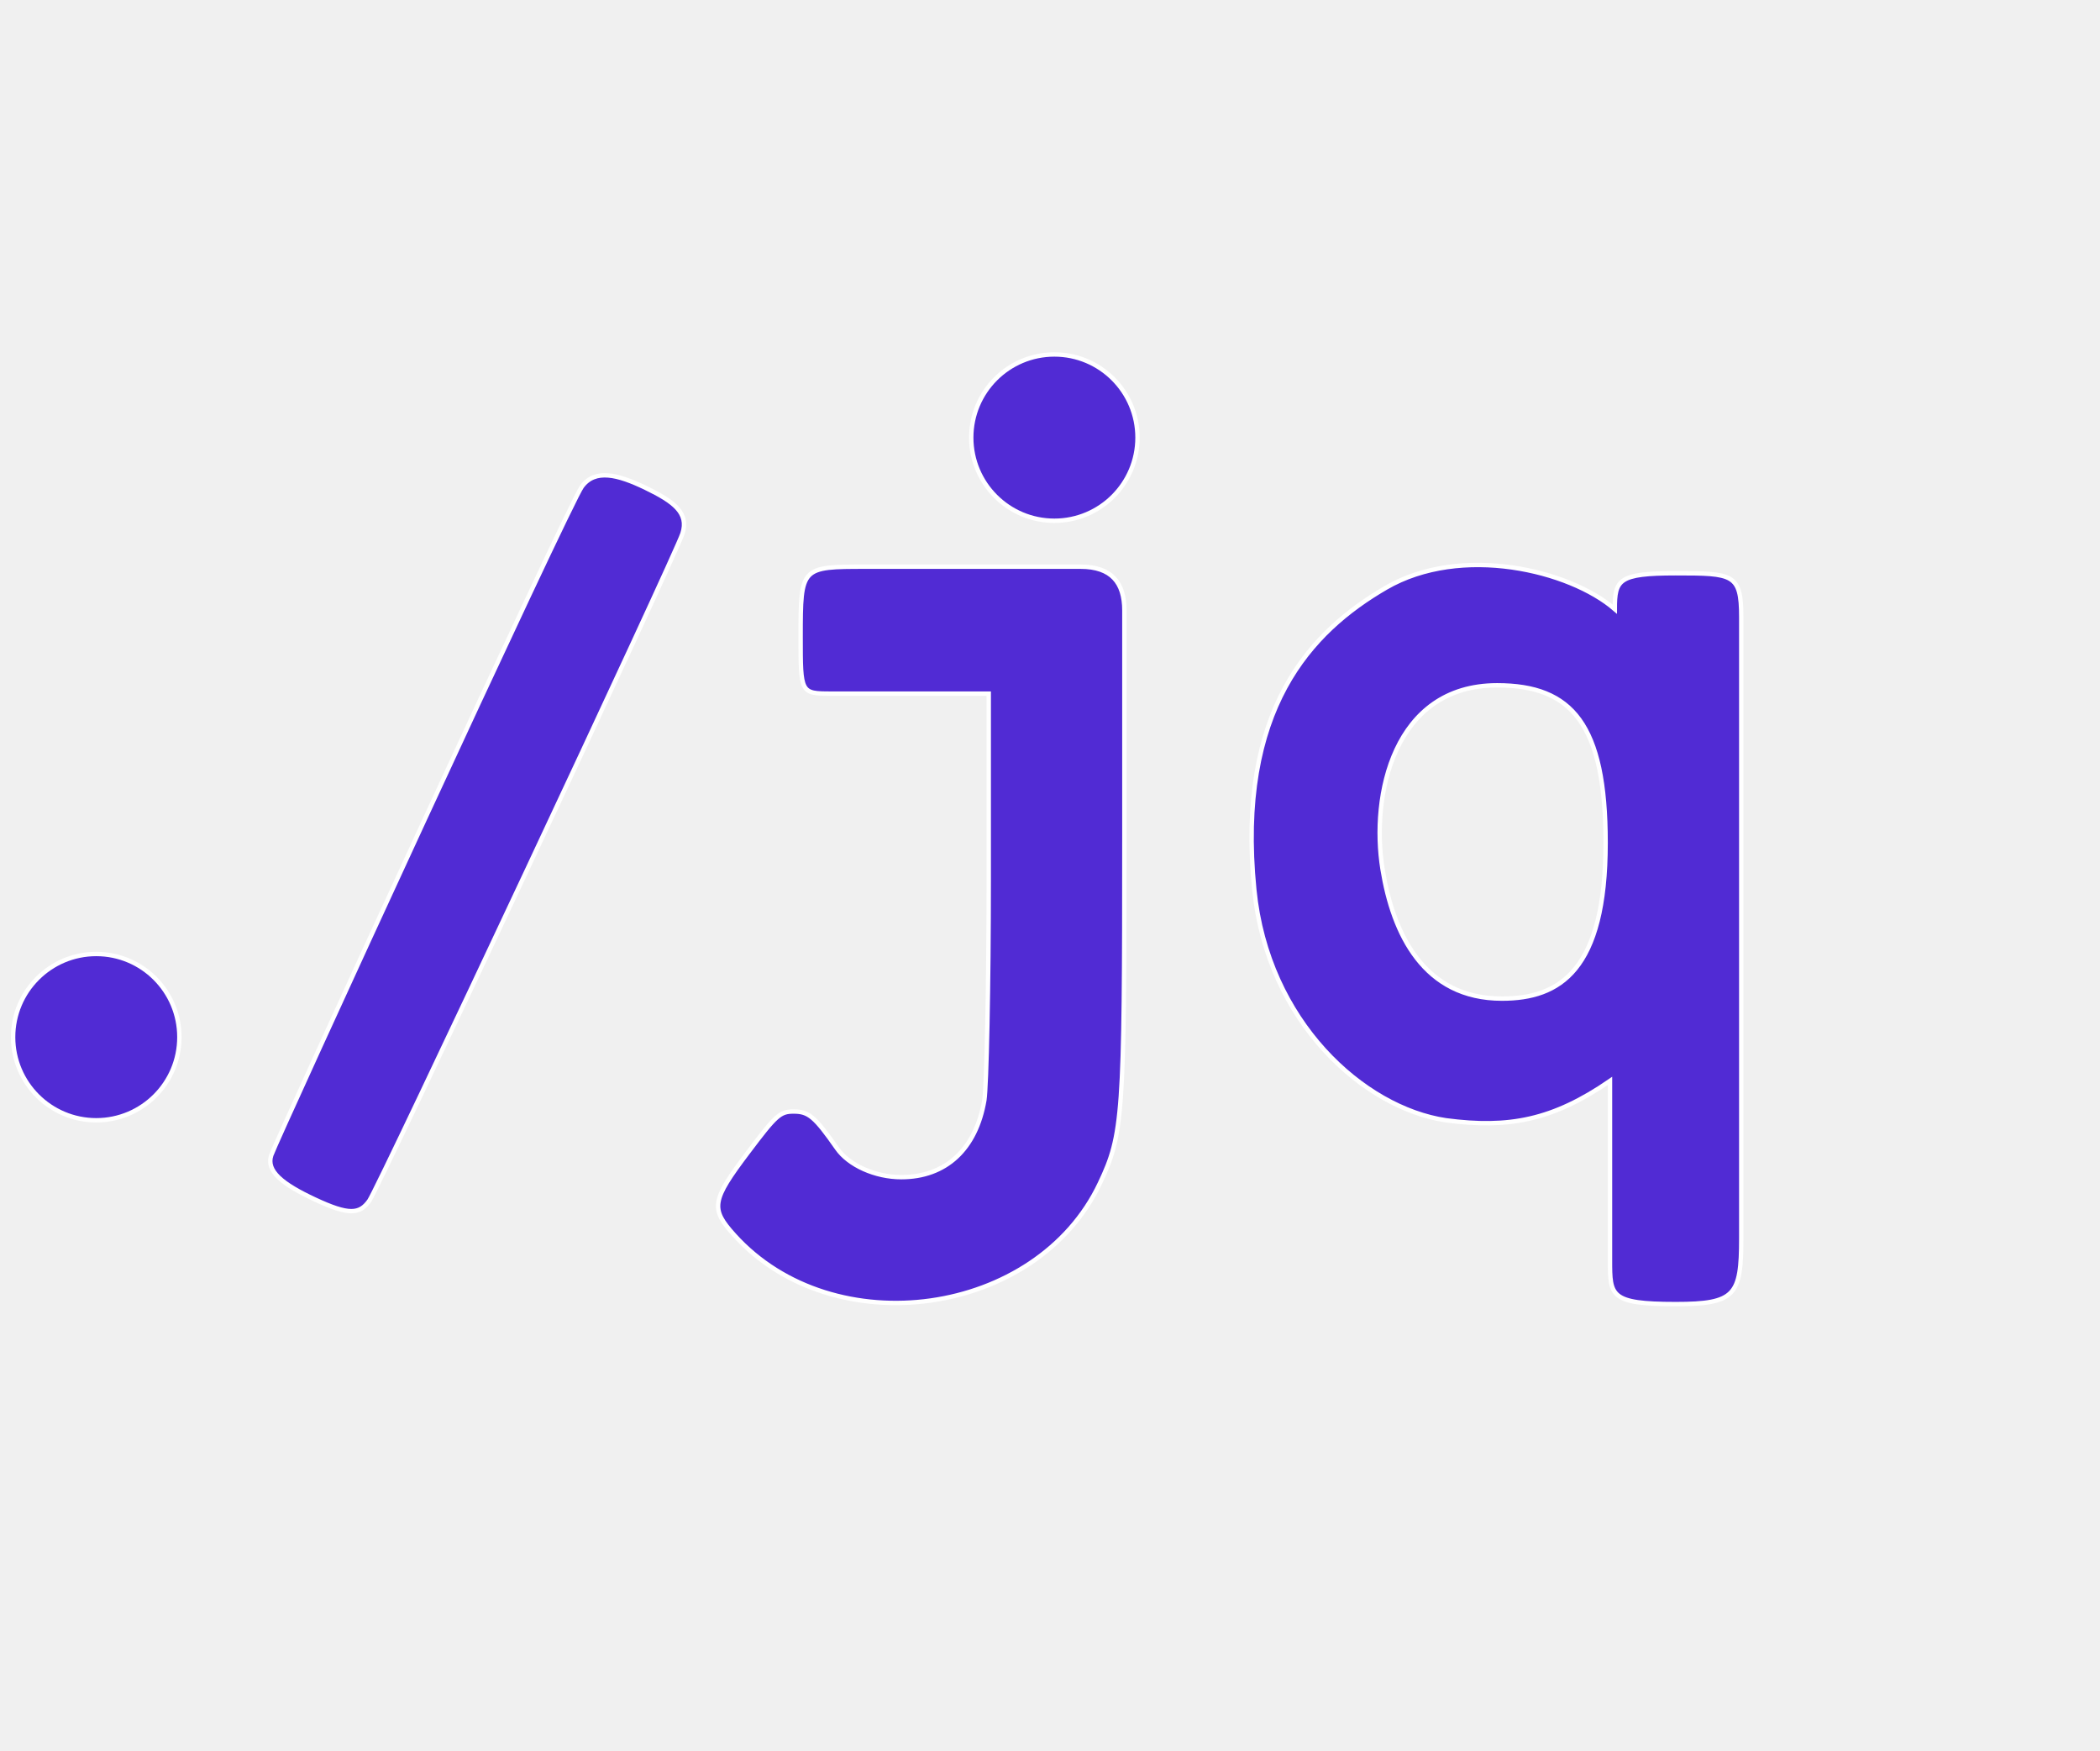
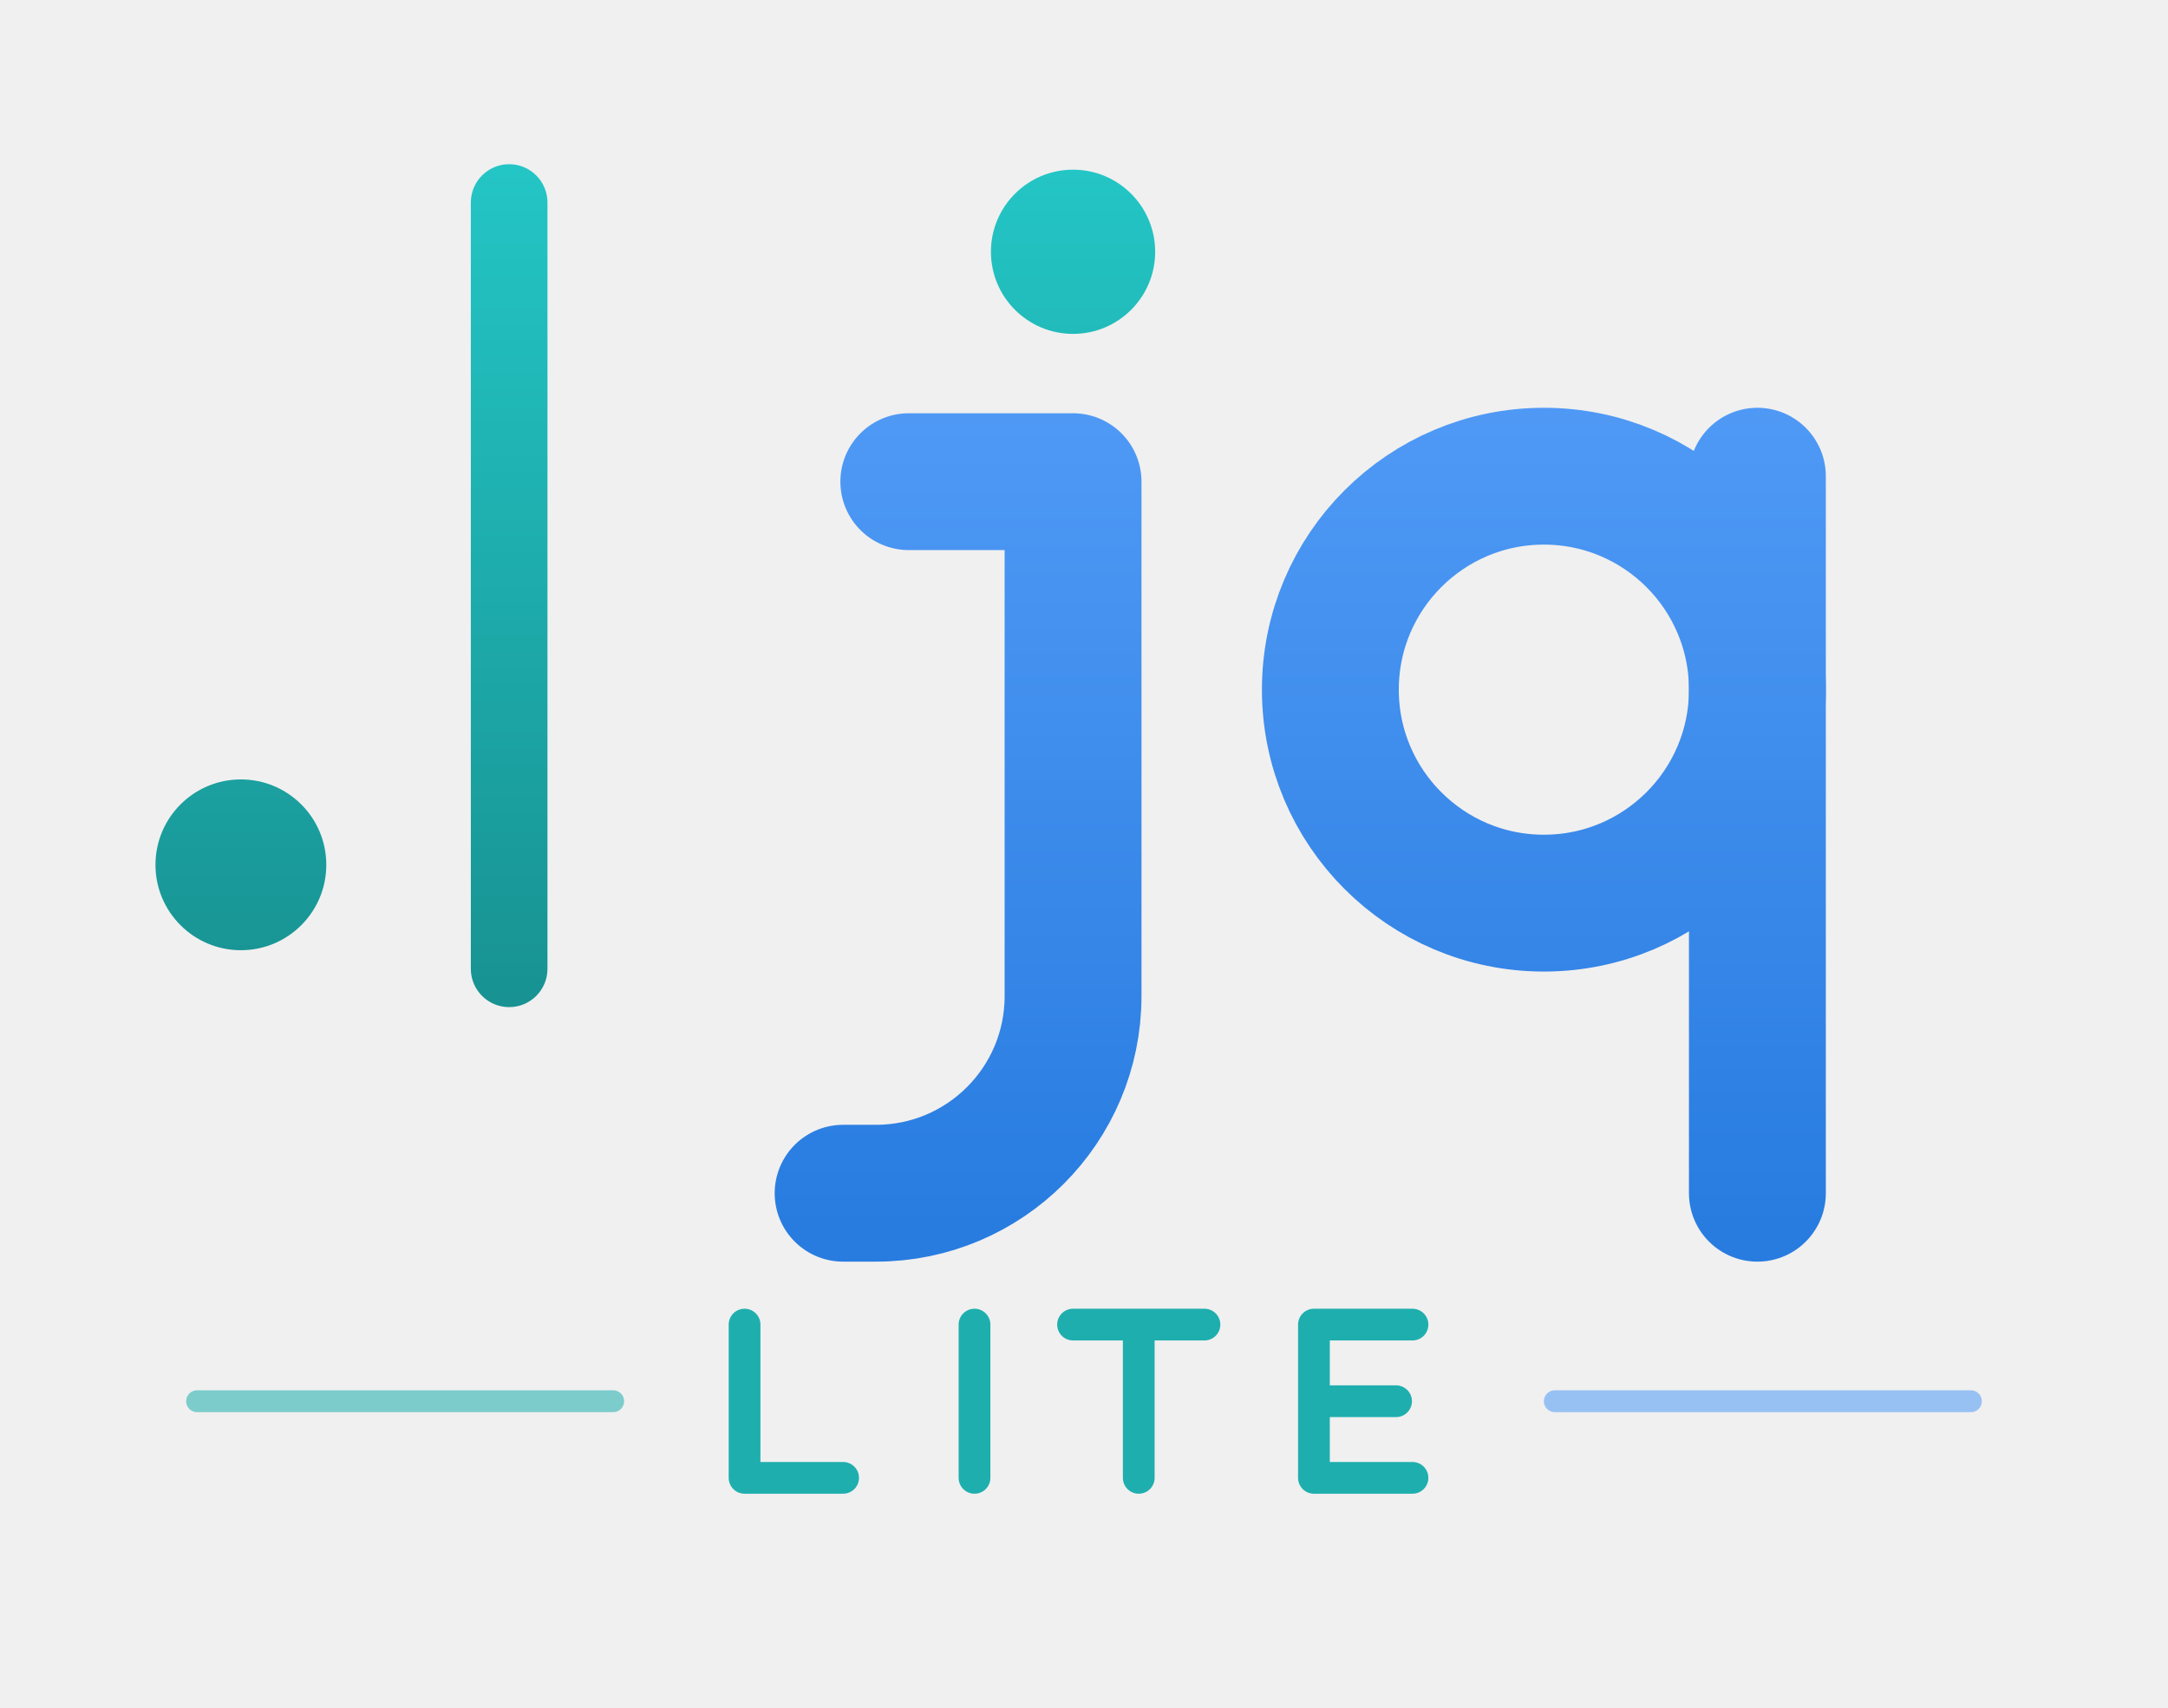
- <svg xmlns="http://www.w3.org/2000/svg" width="480" height="400" version="1.0" viewBox="0 0 480 400">
-   <g transform="scale(.1) translate(0 800)" stroke="#fff" stroke-width="10">
-     <g fill="#512BD4">
-       <circle cx="220" cy="1570" r="190" />
-       <path d="m1330 312c-30 41-698 1492-710 1528s25 66 100 101c77 36 102 34 124 3s701-1477 716-1525c15-47-20-73-84-104s-116-44-146-3z" />
-     </g>
-     <g fill="#512BD4">
-       <circle cx="2410" cy="200" r="190" />
-       <path d="m1830 655c0 129 0 130 70 130h360v423c0 246-5 474-10 506-19 112-88 176-190 176-59 0-120-27-147-66-51-73-65-84-99-84-31 0-40 8-104 93-84 111-86 129-32 189 227 252 692 187 836-118 53-112 56-153 56-795v-514c0-64-30-100-100-100h-490c-149 0-150 0-150 160zM2867 1233c30 302 250 499 438 527 144 19 244 0 375-90v410c0 81 0 100 150 100 136 0 150-20 150-150v-1420c0-99-19-100-150-100s-139 15-139 82c-103-89-351-149-523-49s-342 278-301 690zm803-107c0 292-105 356-237 356-178 0-249-147-273-296-27-168 25-420 262-420 171 0 248 89 248 360z" />
-     </g>
+ <svg xmlns="http://www.w3.org/2000/svg" width="198" height="156" viewBox="0 0 198 156" role="img" aria-label="jqlite">
+   <defs>
+     <linearGradient id="jqlite-cyan" gradientUnits="userSpaceOnUse" x1="0" y1="14" x2="0" y2="96">
+       <stop offset="0%" stop-color="#24c6c6" />
+       <stop offset="100%" stop-color="#178f8f" />
+     </linearGradient>
+     <linearGradient id="jqlite-blue" gradientUnits="userSpaceOnUse" x1="0" y1="36" x2="0" y2="112">
+       <stop offset="0%" stop-color="#509af6" />
+       <stop offset="100%" stop-color="#287ce0" />
+     </linearGradient>
+   </defs>
+   <circle cx="22" cy="79" r="7.8" fill="url(#jqlite-cyan)" />
+   <rect x="43" y="15" width="7" height="77" rx="3.5" fill="url(#jqlite-cyan)" />
+   <circle cx="98" cy="23" r="7.5" fill="url(#jqlite-cyan)" />
+   <path d="M 83 44 H 98 V 91 A 18 18 0 0 1 80 109 H 77" fill="none" stroke="url(#jqlite-blue)" stroke-width="12.5" stroke-linecap="round" stroke-linejoin="round" />
+   <circle cx="141" cy="63" r="19.5" fill="none" stroke="url(#jqlite-blue)" stroke-width="12.5" />
+   <path d="M 160.5 43.5 V 109" fill="none" stroke="url(#jqlite-blue)" stroke-width="12.5" stroke-linecap="round" />
+   <line x1="18" y1="128" x2="56" y2="128" stroke="#1faeae" stroke-width="2" stroke-linecap="round" opacity="0.55" />
+   <line x1="142" y1="128" x2="180" y2="128" stroke="#509af6" stroke-width="2" stroke-linecap="round" opacity="0.55" />
+   <g fill="none" stroke="#1faeae" stroke-width="2.9" stroke-linecap="round" stroke-linejoin="round">
+     <path d="M 68 121 V 135 H 77" />
+     <path d="M 89 121 V 135" />
+     <path d="M 98 121 H 110 M 104 121 V 135" />
+     <path d="M 129 121 H 120 V 135 H 129 M 120 128 H 127.5" />
  </g>
</svg>
